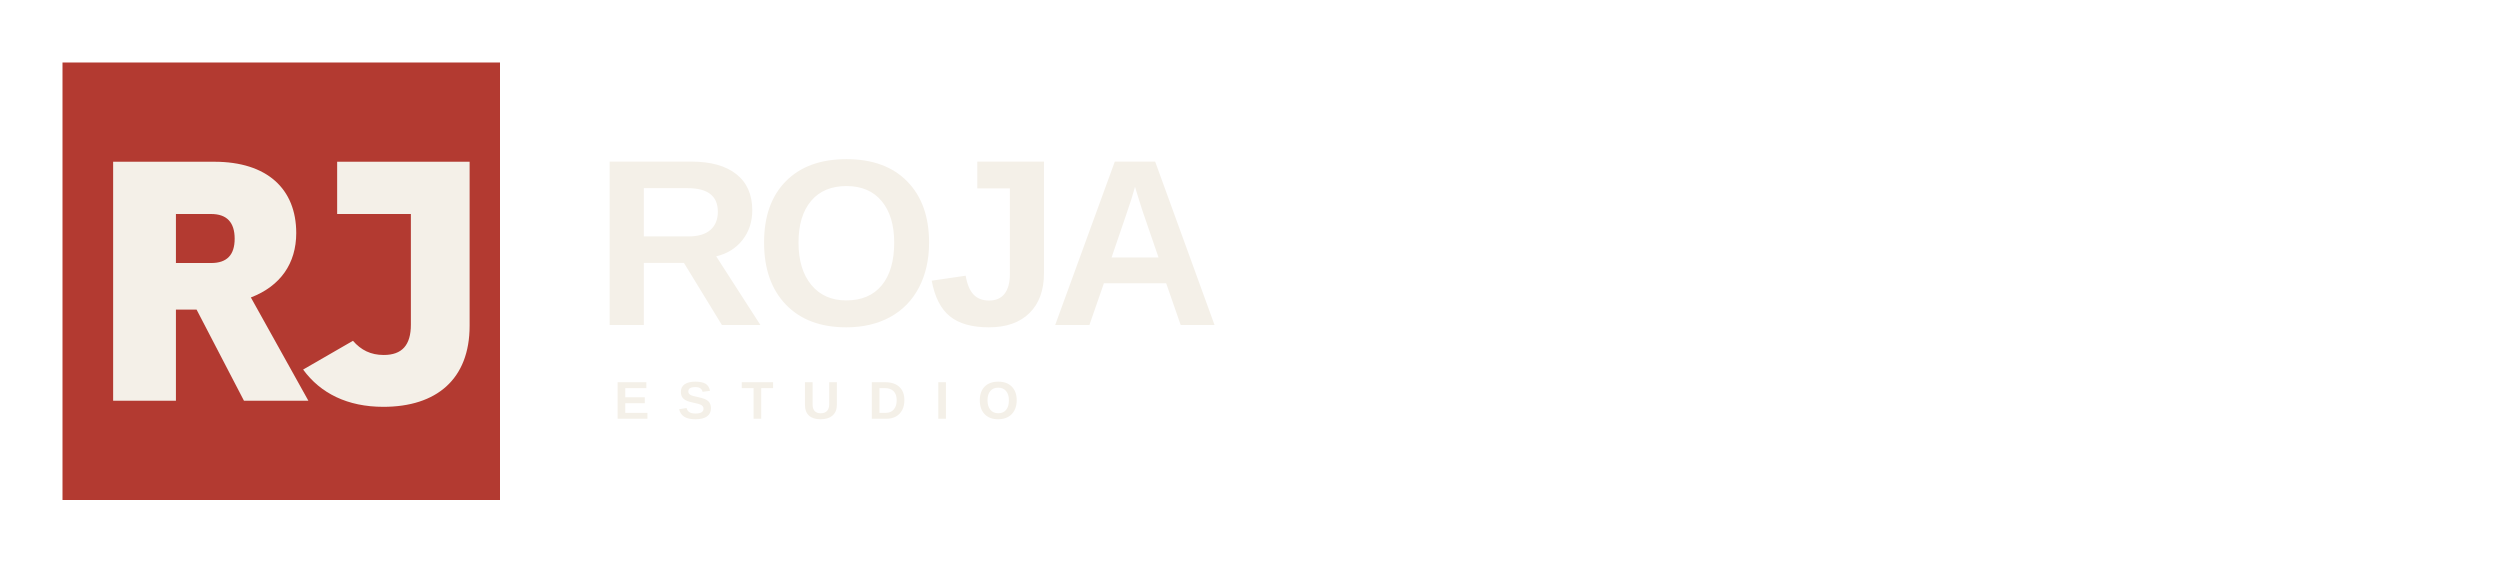
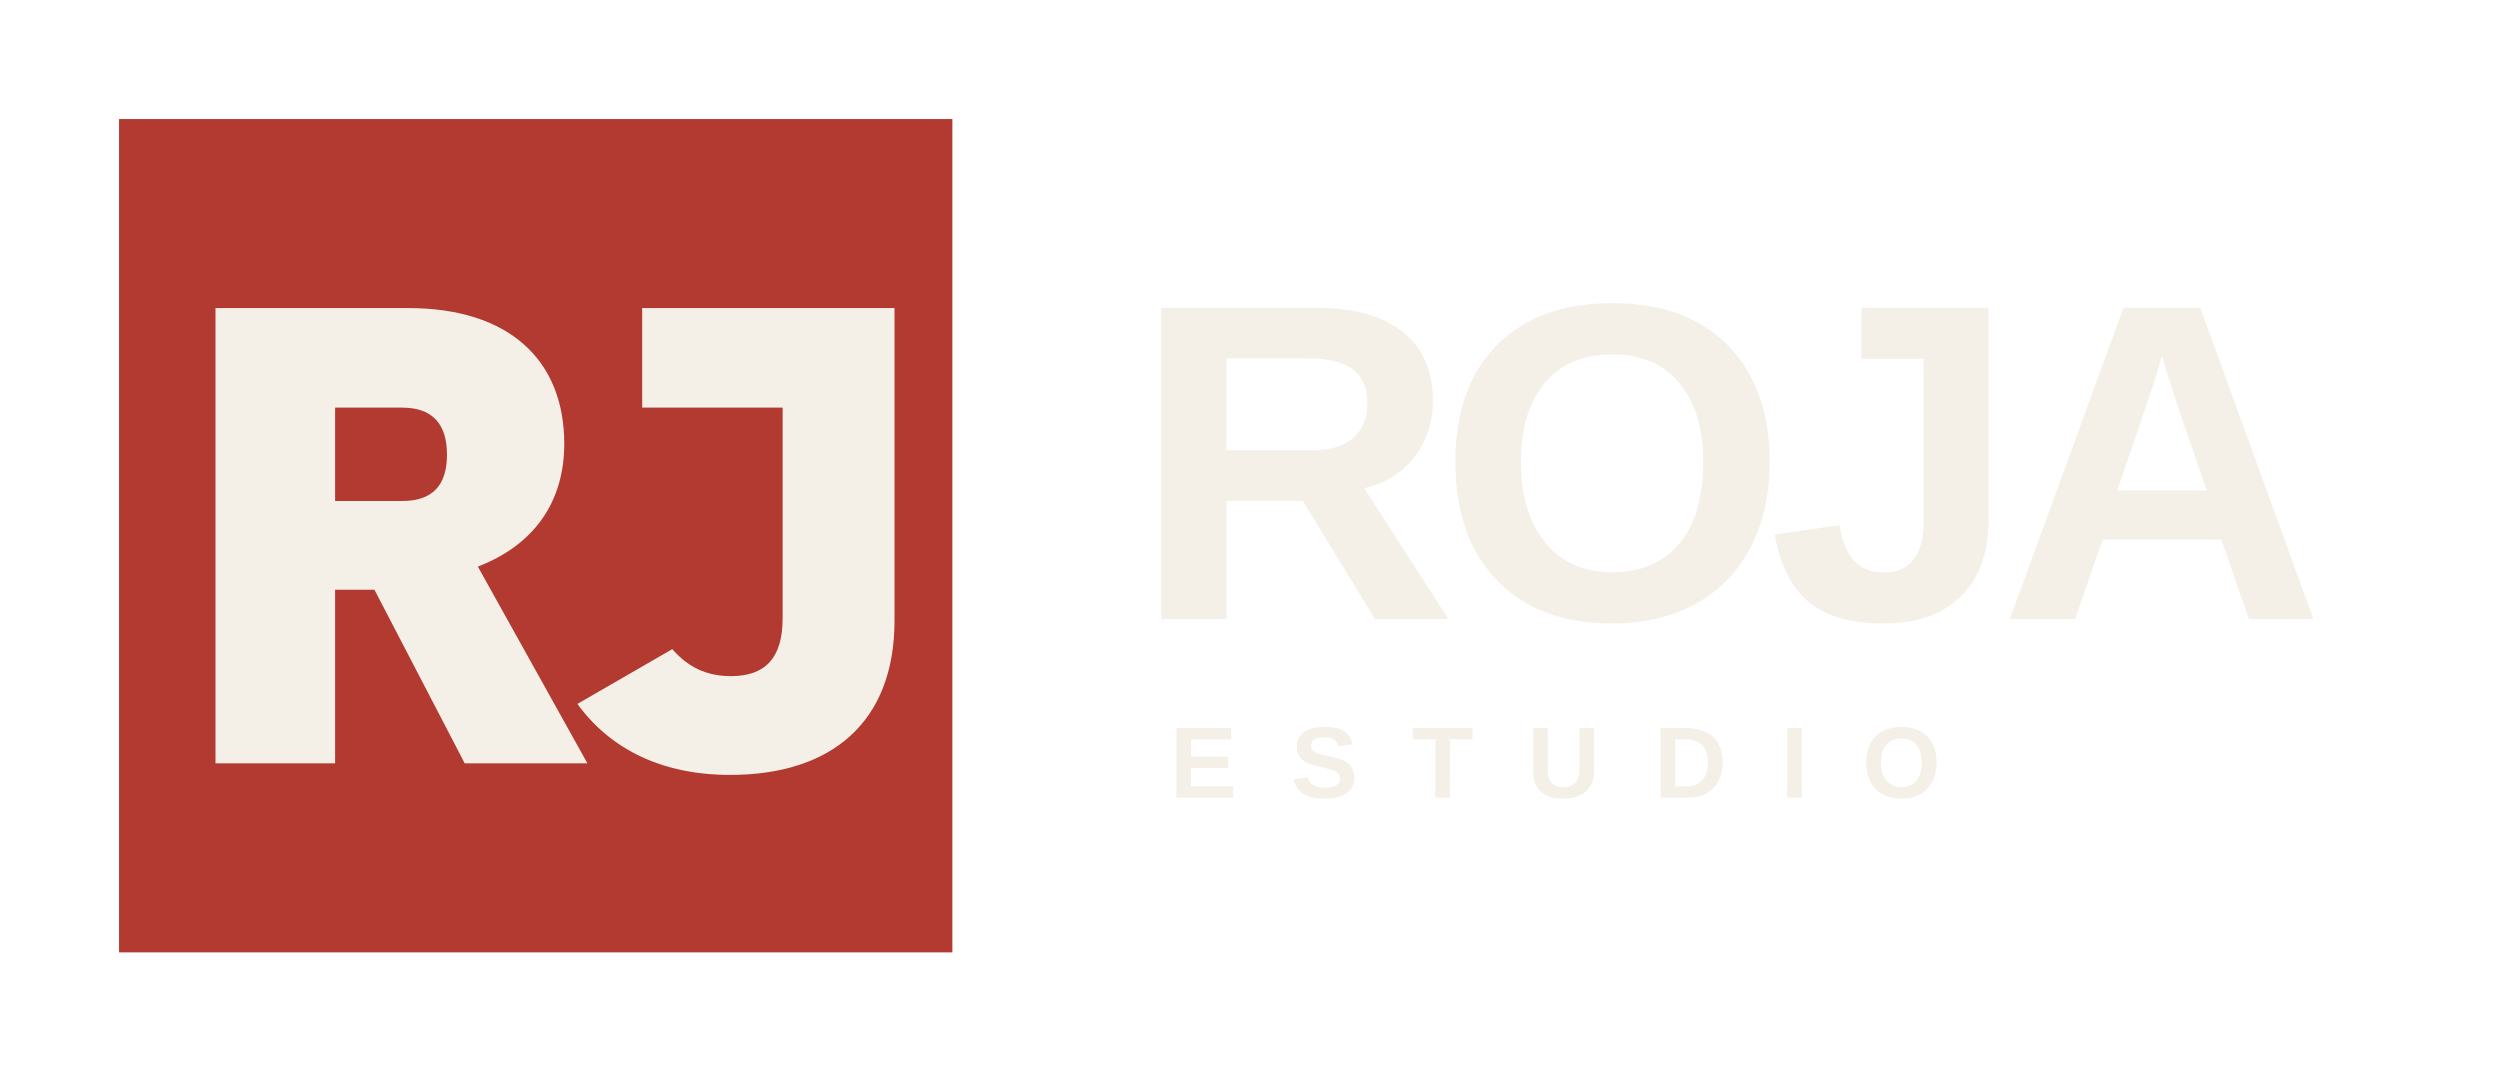
- <svg xmlns="http://www.w3.org/2000/svg" width="1600" height="360" viewBox="0 0 1600 360">
+ <svg xmlns="http://www.w3.org/2000/svg" width="840" height="360" viewBox="0 0 840 360">
  <rect x="40" y="40" width="280" height="280" fill="#B33A31" />
  <g transform="translate(40 40) scale(.259259)">
    <path d="M125 245H375C505 245 577 312 577 421C577 496 538 552 465 580L607 835H448L331 610H280V835H125V245ZM280 374V495H367C406 495 425 475 425 435C425 395 406 374 367 374H280Z" fill="#F4F0E8" fill-rule="evenodd" />
    <path d="M678 245H1005V650C1005 782 923 850 792 850C704 850 637 817 594 758L717 687C737 710 761 722 793 722C838 722 860 698 860 647V374H678V245Z" fill="#F4F0E8" />
  </g>
  <text x="380" y="208" fill="#F4F0E8" font-family="Arial, Helvetica, sans-serif" font-size="152" font-weight="700" letter-spacing="-7">ROJA</text>
  <text x="393" y="268" fill="#F4F0E8" font-family="Arial, Helvetica, sans-serif" font-size="34" font-weight="600" letter-spacing="18">ESTUDIO</text>
</svg>
